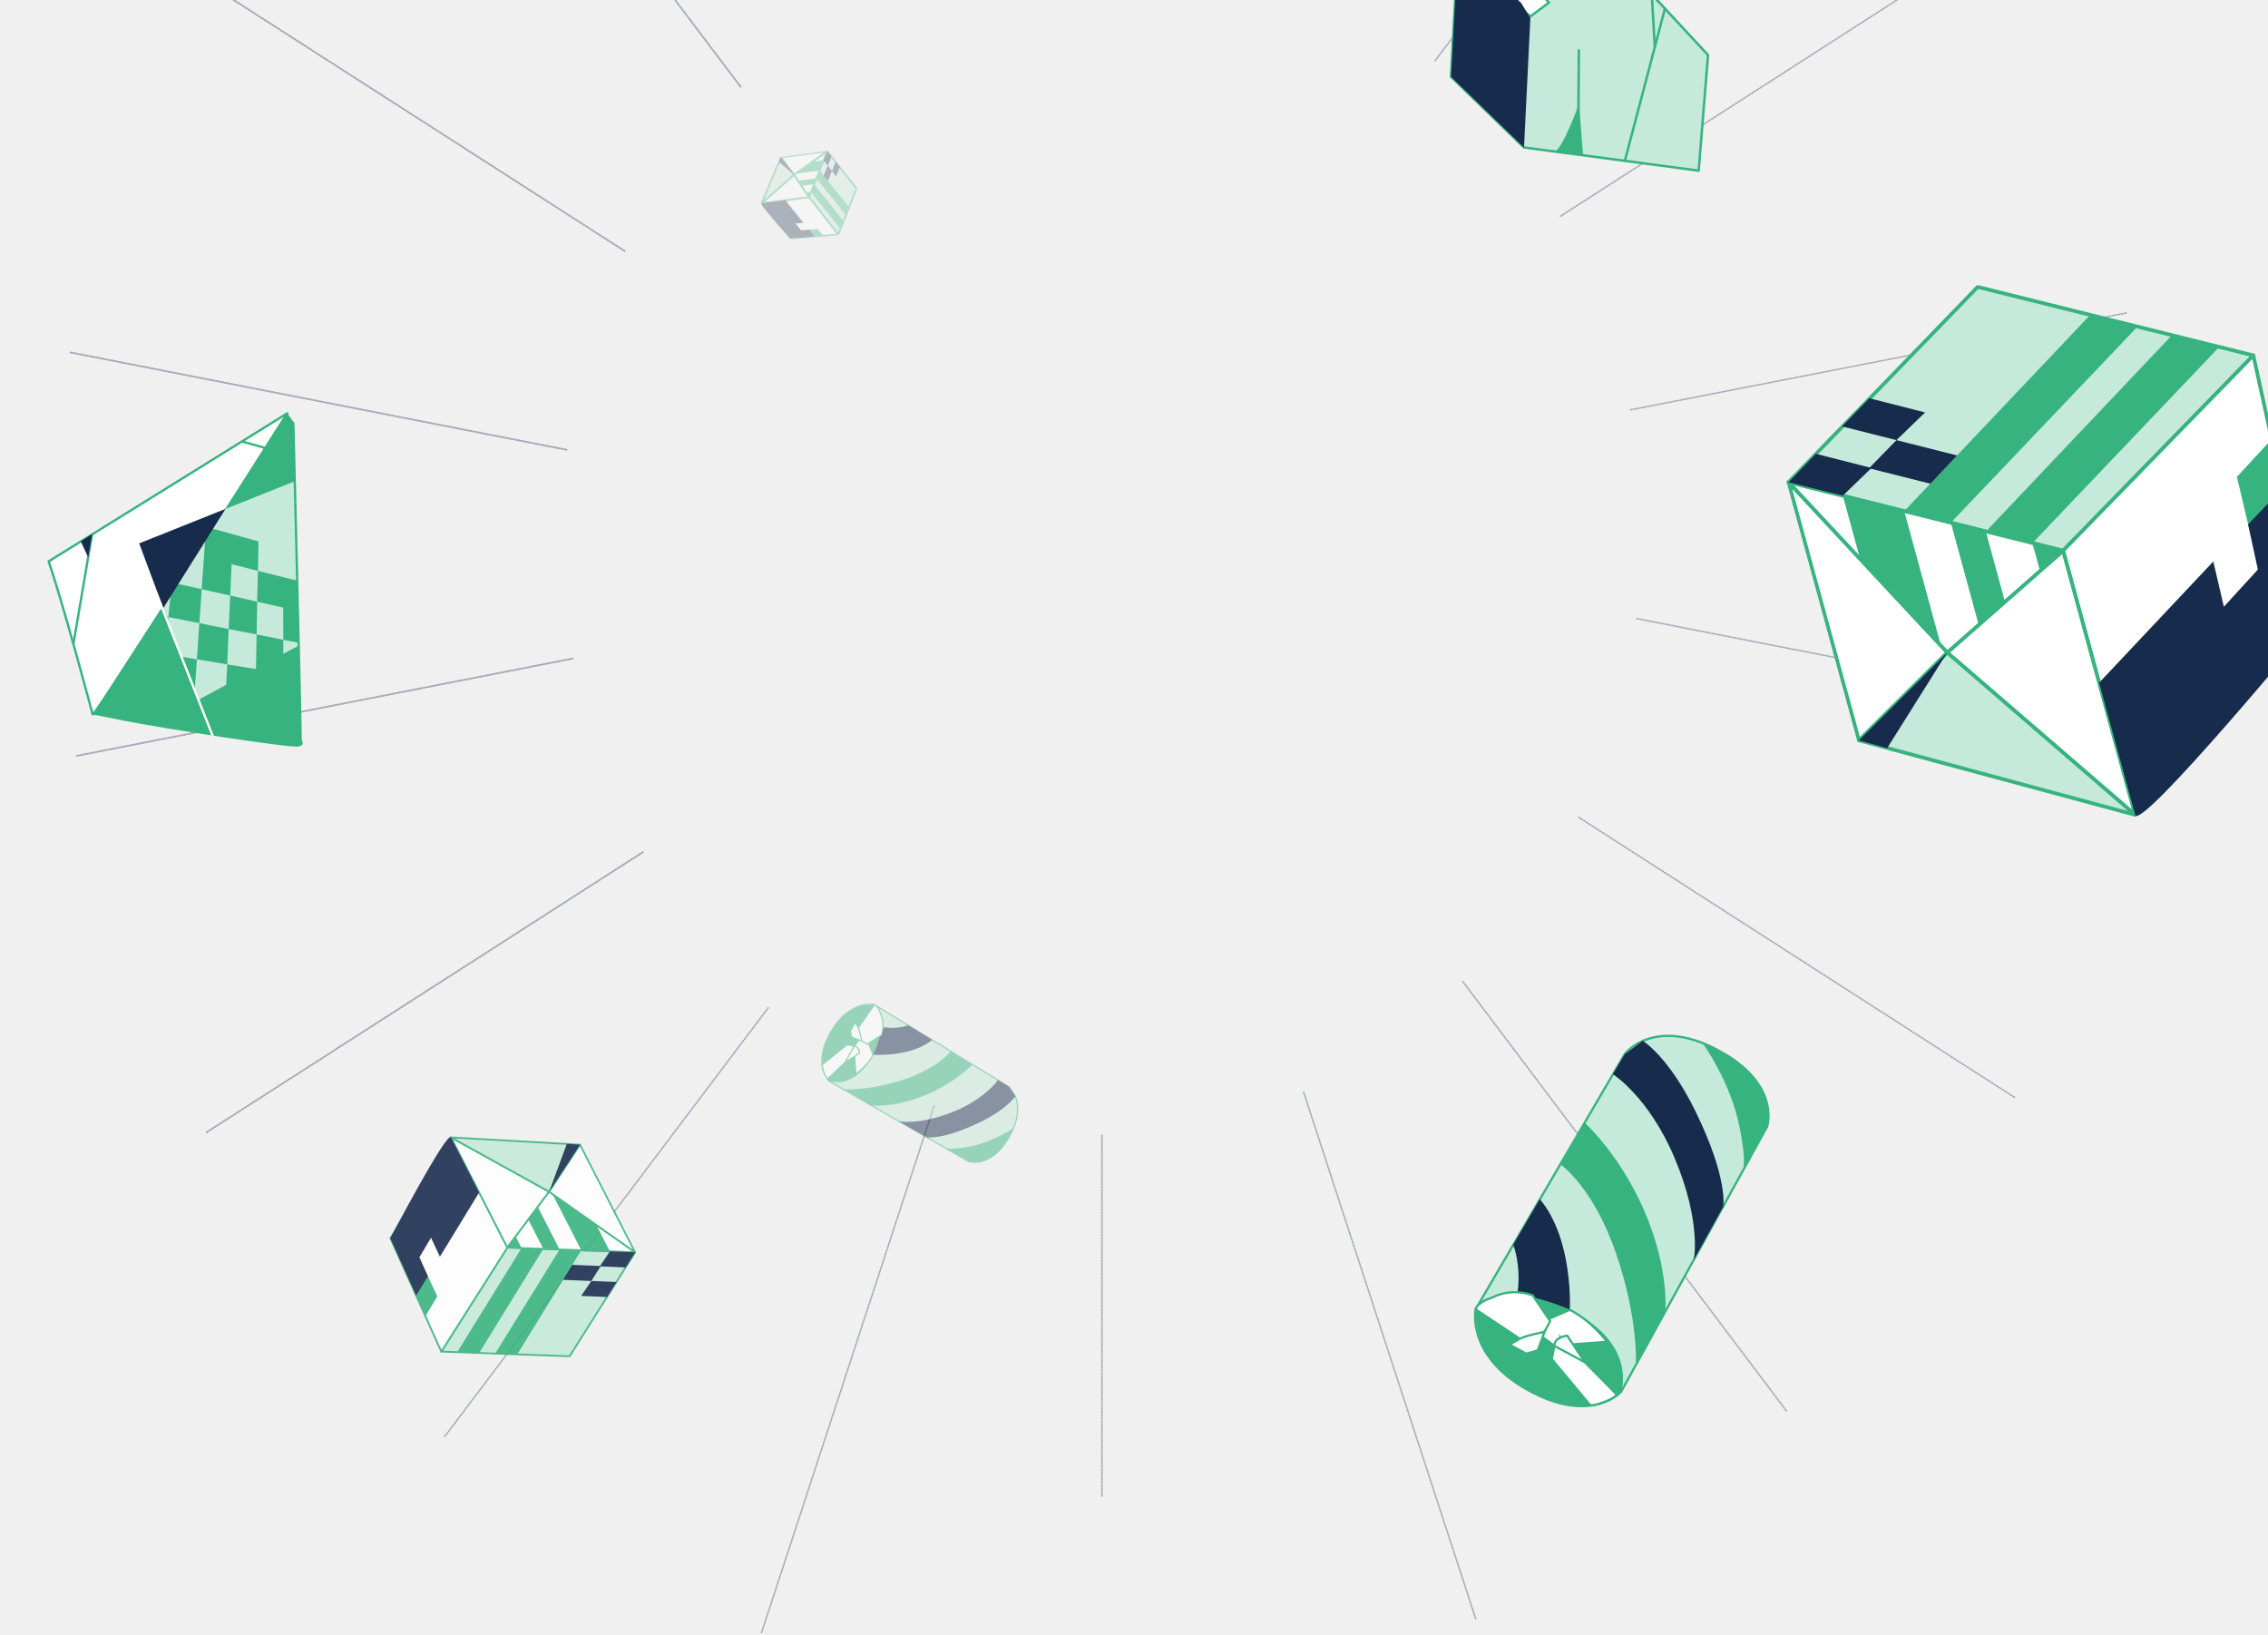
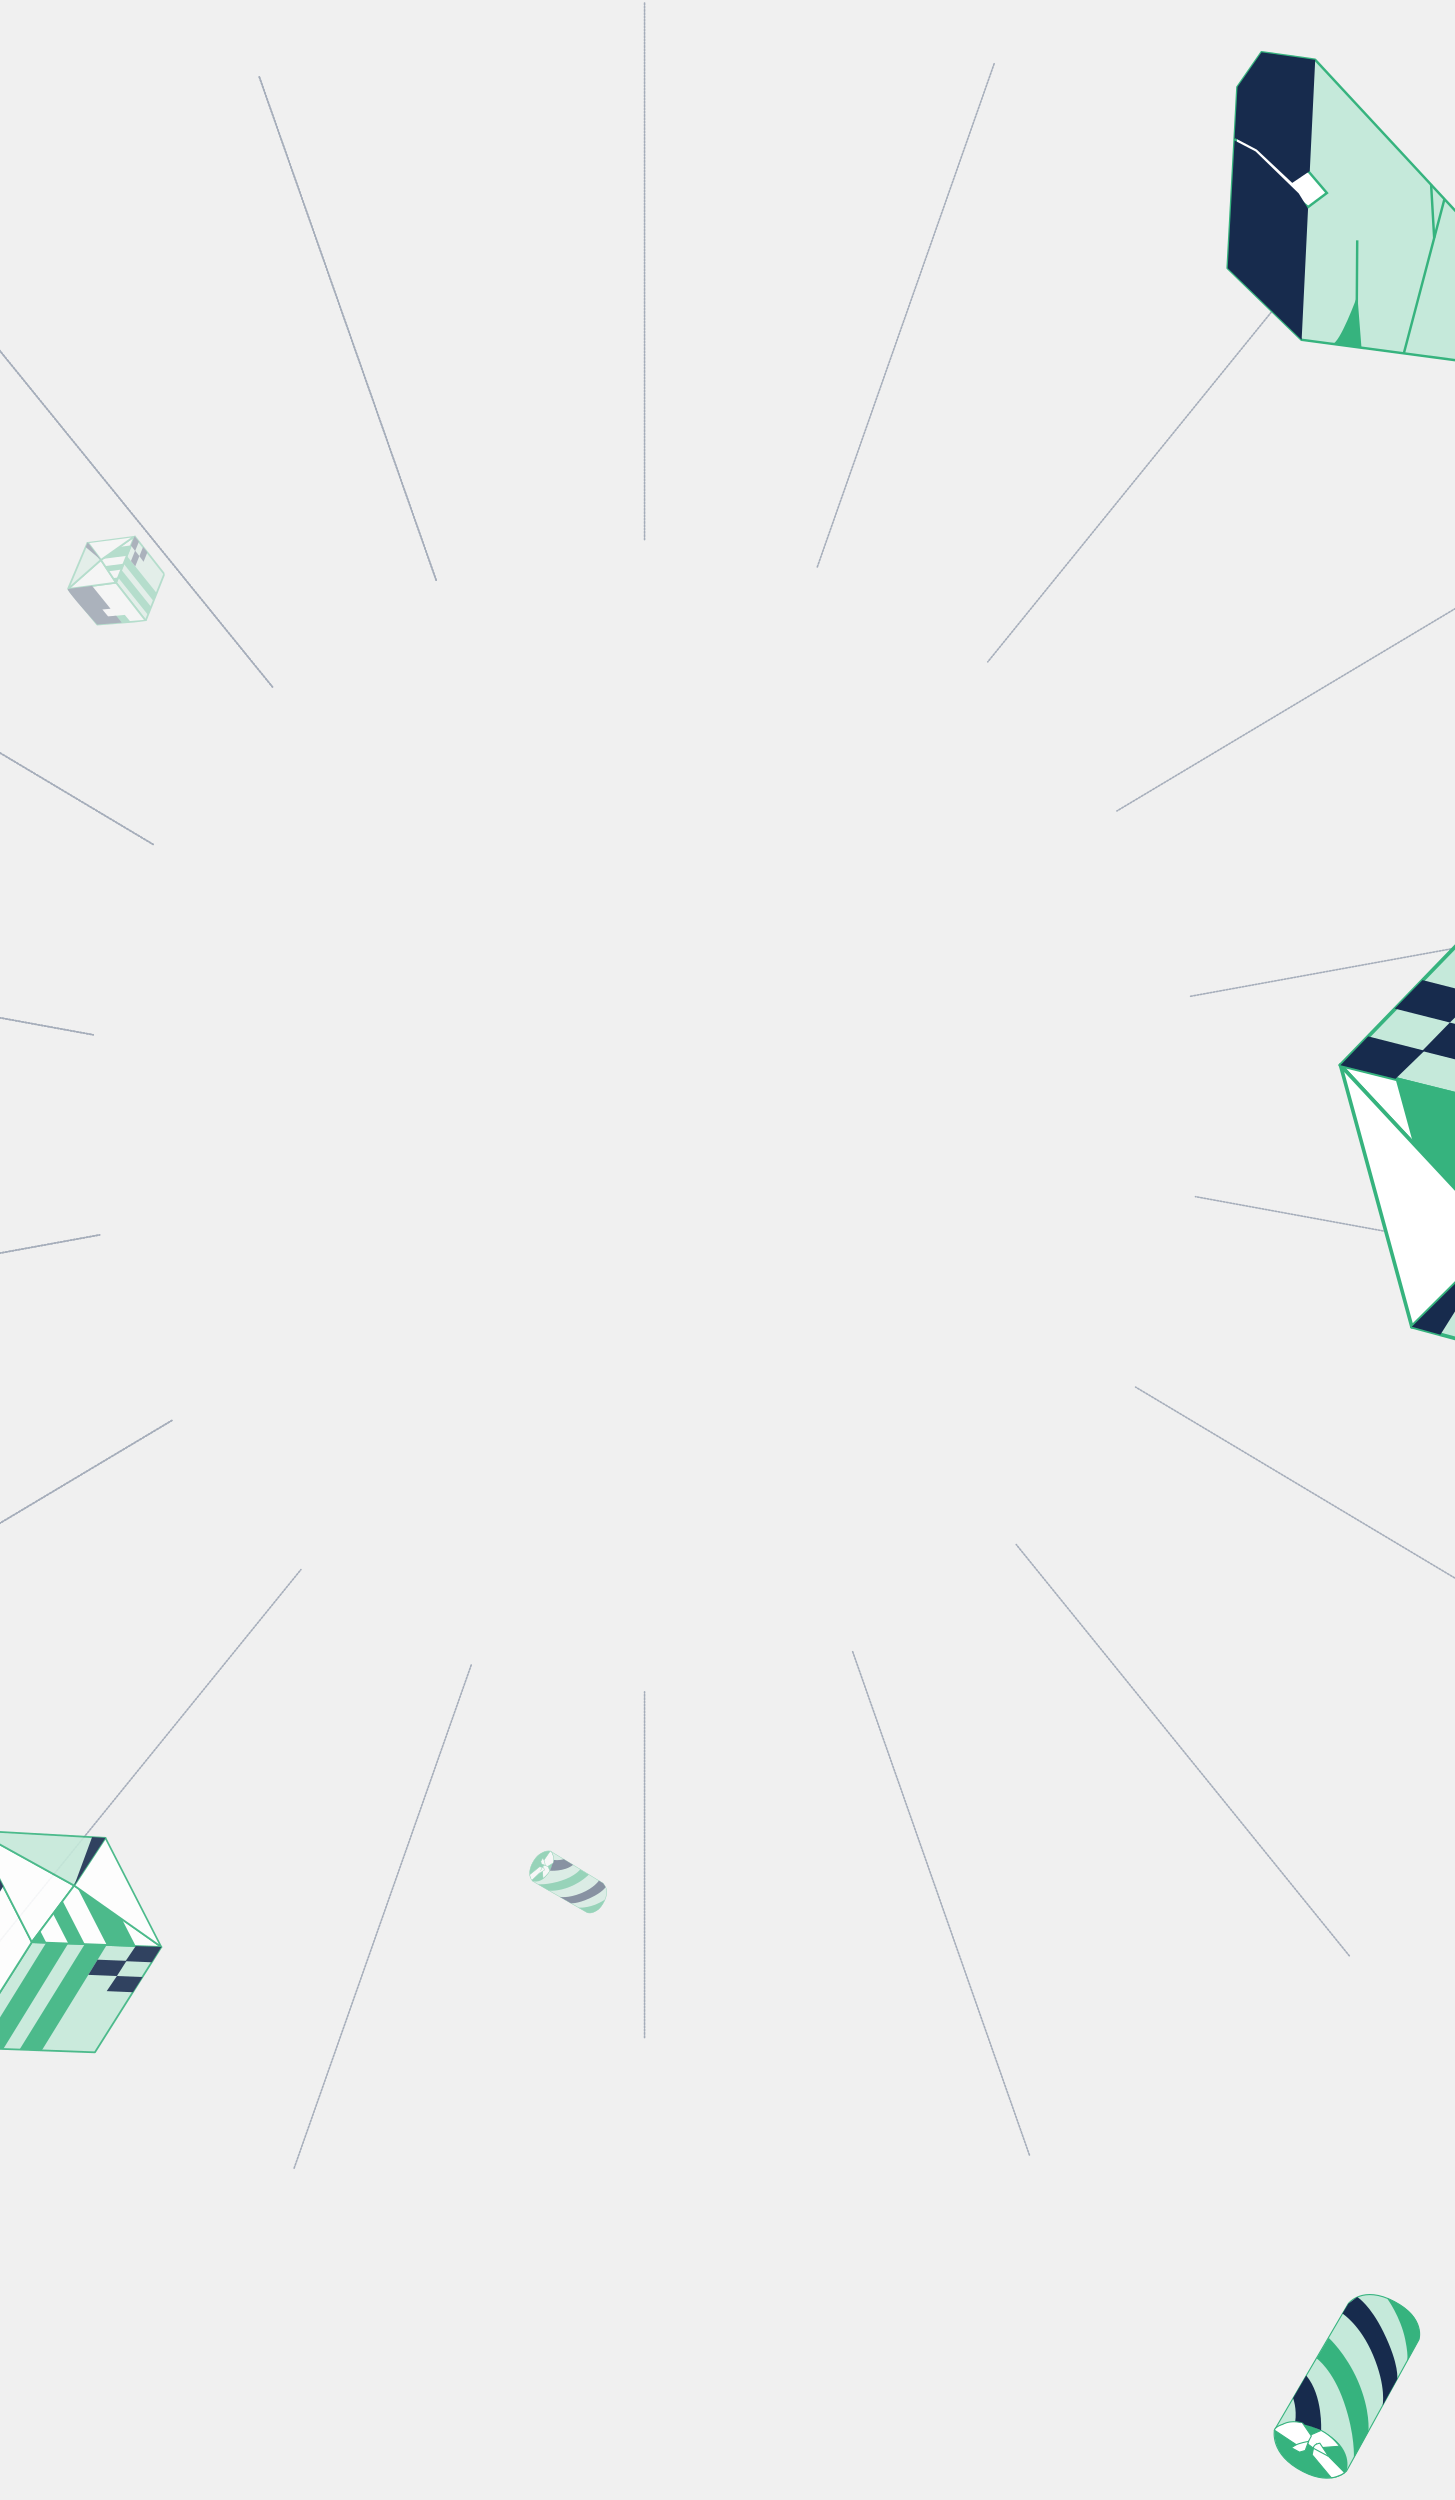
- <svg xmlns="http://www.w3.org/2000/svg" width="1413" height="1018" viewBox="0 0 1413 1018" fill="none">
-   <path d="M128.813 705.277L400.472 530.883" stroke="#A5ADBA" stroke-miterlimit="10" stroke-linecap="round" stroke-dasharray="1 1" />
-   <path d="M47.855 470.846L356.78 410.236" stroke="#A5ADBA" stroke-miterlimit="10" stroke-linecap="round" stroke-dasharray="1 1" />
-   <path d="M44 219.546L352.925 280.155" stroke="#A5ADBA" stroke-miterlimit="10" stroke-linecap="round" stroke-dasharray="1 1" />
-   <path d="M117.503 -18.03L389.163 156.364" stroke="#A5ADBA" stroke-miterlimit="10" stroke-linecap="round" stroke-dasharray="1 1" />
-   <path d="M259.63 -213.296L461.383 54.014" stroke="#A5ADBA" stroke-miterlimit="10" stroke-linecap="round" stroke-dasharray="1 1" />
-   <path d="M1095.68 -229.306L894.188 37.718" stroke="#A5ADBA" stroke-miterlimit="10" stroke-linecap="round" stroke-dasharray="1 1" />
-   <path d="M1243.72 -39.759L972.318 134.636" stroke="#A5ADBA" stroke-miterlimit="10" stroke-linecap="round" stroke-dasharray="1 1" />
-   <path d="M1324.68 194.959L1016.01 255.282" stroke="#A5ADBA" stroke-miterlimit="10" stroke-linecap="round" stroke-dasharray="1 1" />
-   <path d="M1328.79 445.972L1019.87 385.363" stroke="#A5ADBA" stroke-miterlimit="10" stroke-linecap="round" stroke-dasharray="1 1" />
-   <path d="M1255.03 683.55L983.627 509.155" stroke="#A5ADBA" stroke-miterlimit="10" stroke-linecap="round" stroke-dasharray="1 1" />
-   <path d="M1112.9 878.814L911.409 611.505" stroke="#A5ADBA" stroke-miterlimit="10" stroke-linecap="round" stroke-dasharray="1 1" />
-   <path d="M919.374 1008.32L812.201 680.404" stroke="#A5ADBA" stroke-miterlimit="10" stroke-linecap="round" stroke-dasharray="1 1" />
-   <path d="M686.524 931.991L686.524 707.278" stroke="#A5ADBA" stroke-miterlimit="10" stroke-linecap="round" stroke-dasharray="1 1" />
-   <path d="M474.491 1016.9L581.921 688.981" stroke="#A5ADBA" stroke-miterlimit="10" stroke-linecap="round" stroke-dasharray="1 1" />
-   <path d="M277.107 894.825L478.602 627.801" stroke="#A5ADBA" stroke-miterlimit="10" stroke-linecap="round" stroke-dasharray="1 1" />
-   <path d="M128.813 705.277L400.472 530.883" stroke="#A5ADBA" stroke-miterlimit="10" stroke-linecap="round" stroke-dasharray="1 1" />
-   <path d="M47.855 470.846L356.78 410.236" stroke="#A5ADBA" stroke-miterlimit="10" stroke-linecap="round" stroke-dasharray="1 1" />
-   <path d="M44 219.546L352.925 280.155" stroke="#A5ADBA" stroke-miterlimit="10" stroke-linecap="round" stroke-dasharray="1 1" />
-   <path d="M117.503 -18.03L389.163 156.364" stroke="#A5ADBA" stroke-miterlimit="10" stroke-linecap="round" stroke-dasharray="1 1" />
-   <path d="M259.63 -213.296L461.383 54.014" stroke="#A5ADBA" stroke-miterlimit="10" stroke-linecap="round" stroke-dasharray="1 1" />
-   <g clip-path="url(#clip0_34_2069)">
-     <path d="M1114.27 300.424L1232.14 178.735L1403.88 221.388L1285.33 343.039L1114.27 300.424Z" fill="#C5E9DA" stroke="#36B37E" stroke-width="2.291" stroke-miterlimit="10" stroke-linejoin="round" />
-     <path d="M1285.33 343.039L1403.88 221.388L1440.51 388.633L1330.23 507.573L1285.33 343.039Z" fill="white" stroke="#36B37E" stroke-width="2.291" stroke-miterlimit="10" stroke-linejoin="round" />
-     <path d="M1285.33 343.038L1213.12 406.489L1330.23 507.572L1285.33 343.038Z" fill="white" stroke="#36B37E" stroke-width="2.291" stroke-miterlimit="10" stroke-linejoin="round" />
-     <path d="M1213.12 406.49L1114.27 300.424L1285.33 343.039L1213.12 406.49Z" fill="white" stroke="#36B37E" stroke-width="2.291" stroke-miterlimit="10" stroke-linejoin="round" />
-     <path d="M1330.23 507.573L1158.14 461.18L1213.12 406.49L1330.23 507.573Z" fill="#C5E9DA" stroke="#36B37E" stroke-width="2.291" stroke-miterlimit="10" stroke-linejoin="round" />
-     <path d="M1114.27 300.424L1158.14 461.18L1213.12 406.49L1114.27 300.424Z" fill="white" stroke="#36B37E" stroke-width="2.291" stroke-miterlimit="10" stroke-linejoin="round" />
-     <path d="M1249.12 374.792L1270.98 355.747L1249.12 374.792Z" fill="#644DF2" />
-     <path d="M1266.23 338.329L1270.98 355.748L1285.33 343.039L1266.23 338.329Z" fill="#36B37E" />
-     <path d="M1266.23 338.329L1382.61 216.145L1353.11 208.861L1237.21 331.141L1266.23 338.329Z" fill="#36B37E" />
-     <path d="M1215.4 325.592L1331.78 203.408L1302.28 196.124L1186.38 318.404L1215.4 325.592Z" fill="#36B37E" />
-     <path d="M1215.4 325.592L1233.04 390.23L1249.12 374.792L1237.21 331.14L1215.4 325.592Z" fill="#36B37E" />
-     <path d="M1186.38 318.404L1209.28 402.35L1158.89 348.23L1148.12 308.775L1186.38 318.404Z" fill="#36B37E" />
-     <path d="M1148.12 308.775L1165.96 291.506L1131.31 282.697L1114.27 300.424L1148.12 308.775Z" fill="#172B4D" />
-     <path d="M1202.69 301.326L1219.3 283.713L1181.52 274.179L1164.43 291.697L1202.69 301.326Z" fill="#172B4D" />
-     <path d="M1181.52 274.179L1199.36 256.909L1164.71 248.1L1147.62 265.618L1181.52 274.179Z" fill="#172B4D" />
-     <path d="M1208.52 411.127L1213.12 406.49L1175.71 466.081L1158.14 461.18L1208.52 411.127Z" fill="#172B4D" />
-     <path d="M1415.4 273.492L1393.63 297.021L1402.45 334.301L1423.65 311.154L1415.4 273.492Z" fill="#36B37E" />
-     <path d="M1400.6 326.688L1406.69 354.791L1385.5 377.938L1378.93 349.739L1307.78 425.305C1307.78 425.305 1327.25 496.659 1330.23 507.572C1333.2 518.485 1440.56 388.842 1440.56 388.842L1421.97 304.171L1400.6 326.688Z" fill="#172B4D" />
+ <svg xmlns="http://www.w3.org/2000/svg" width="381" height="655" viewBox="0 0 381 655" fill="none">
+   <path d="M-72.624 442.462L45.009 372.174" stroke="#A5ADBA" stroke-width="0.426" stroke-miterlimit="10" stroke-linecap="round" stroke-dasharray="0.43 0.43" />
+   <path d="M-107.68 347.977L26.09 323.549" stroke="#A5ADBA" stroke-width="0.426" stroke-miterlimit="10" stroke-linecap="round" stroke-dasharray="0.43 0.43" />
+   <path d="M-109.35 246.691L24.421 271.12" stroke="#A5ADBA" stroke-width="0.426" stroke-miterlimit="10" stroke-linecap="round" stroke-dasharray="0.43 0.43" />
+   <path d="M-77.522 150.938L40.112 221.227" stroke="#A5ADBA" stroke-width="0.426" stroke-miterlimit="10" stroke-linecap="round" stroke-dasharray="0.43 0.43" />
+   <path d="M-15.978 72.238L71.385 179.976" stroke="#A5ADBA" stroke-width="0.426" stroke-miterlimit="10" stroke-linecap="round" stroke-dasharray="0.43 0.43" />
+   <path d="M67.935 20.155L114.343 152.206" stroke="#A5ADBA" stroke-width="0.426" stroke-miterlimit="10" stroke-linecap="round" stroke-dasharray="0.43 0.43" />
+   <path d="M168.875 0.797V141.374" stroke="#A5ADBA" stroke-width="0.426" stroke-miterlimit="10" stroke-linecap="round" stroke-dasharray="0.43 0.43" />
+   <path d="M260.467 16.698L214.059 148.749" stroke="#A5ADBA" stroke-width="0.426" stroke-miterlimit="10" stroke-linecap="round" stroke-dasharray="0.43 0.43" />
+   <path d="M346.048 65.784L258.797 173.406" stroke="#A5ADBA" stroke-width="0.426" stroke-miterlimit="10" stroke-linecap="round" stroke-dasharray="0.43 0.43" />
+   <path d="M410.151 142.181L292.629 212.469" stroke="#A5ADBA" stroke-width="0.426" stroke-miterlimit="10" stroke-linecap="round" stroke-dasharray="0.43 0.43" />
+   <path d="M445.208 236.782L311.549 261.095" stroke="#A5ADBA" stroke-width="0.426" stroke-miterlimit="10" stroke-linecap="round" stroke-dasharray="0.43 0.43" />
+   <path d="M446.989 337.952L313.218 313.523" stroke="#A5ADBA" stroke-width="0.426" stroke-miterlimit="10" stroke-linecap="round" stroke-dasharray="0.43 0.43" />
+   <path d="M415.049 433.706L297.527 363.417" stroke="#A5ADBA" stroke-width="0.426" stroke-miterlimit="10" stroke-linecap="round" stroke-dasharray="0.43 0.43" />
+   <path d="M353.506 512.406L266.254 404.669" stroke="#A5ADBA" stroke-width="0.426" stroke-miterlimit="10" stroke-linecap="round" stroke-dasharray="0.43 0.43" />
+   <path d="M269.703 564.604L223.296 432.438" stroke="#A5ADBA" stroke-width="0.426" stroke-miterlimit="10" stroke-linecap="round" stroke-dasharray="0.43 0.43" />
+   <path d="M168.875 533.839L168.875 443.27" stroke="#A5ADBA" stroke-width="0.426" stroke-miterlimit="10" stroke-linecap="round" stroke-dasharray="0.43 0.43" />
+   <path d="M77.061 568.059L123.58 435.894" stroke="#A5ADBA" stroke-width="0.426" stroke-miterlimit="10" stroke-linecap="round" stroke-dasharray="0.43 0.43" />
+   <path d="M-8.41 518.859L78.841 411.236" stroke="#A5ADBA" stroke-width="0.426" stroke-miterlimit="10" stroke-linecap="round" stroke-dasharray="0.43 0.43" />
+   <path d="M-72.624 442.462L45.009 372.174" stroke="#A5ADBA" stroke-width="0.426" stroke-miterlimit="10" stroke-linecap="round" stroke-dasharray="0.43 0.43" />
+   <path d="M-107.68 347.977L26.09 323.549" stroke="#A5ADBA" stroke-width="0.426" stroke-miterlimit="10" stroke-linecap="round" stroke-dasharray="0.43 0.43" />
+   <path d="M-109.35 246.691L24.421 271.12" stroke="#A5ADBA" stroke-width="0.426" stroke-miterlimit="10" stroke-linecap="round" stroke-dasharray="0.43 0.43" />
+   <path d="M-77.522 150.938L40.112 221.227" stroke="#A5ADBA" stroke-width="0.426" stroke-miterlimit="10" stroke-linecap="round" stroke-dasharray="0.43 0.43" />
+   <path d="M-15.978 72.238L71.385 179.976" stroke="#A5ADBA" stroke-width="0.426" stroke-miterlimit="10" stroke-linecap="round" stroke-dasharray="0.43 0.43" />
+   <path d="M67.935 20.155L114.343 152.206" stroke="#A5ADBA" stroke-width="0.426" stroke-miterlimit="10" stroke-linecap="round" stroke-dasharray="0.43 0.43" />
+   <g clip-path="url(#clip0_48_1090)">
+     <path d="M351.195 279.087L401.432 227.224L474.628 245.403L424.098 297.25L351.195 279.087Z" fill="#C5E9DA" stroke="#36B37E" stroke-width="0.977" stroke-miterlimit="10" stroke-linejoin="round" />
+     <path d="M393.325 324.294L351.196 279.089L424.099 297.251L393.325 324.294Z" fill="white" stroke="#36B37E" stroke-width="0.977" stroke-miterlimit="10" stroke-linejoin="round" />
+     <path d="M443.236 367.376L369.894 347.604L393.325 324.294L443.236 367.376Z" fill="#C5E9DA" stroke="#36B37E" stroke-width="0.977" stroke-miterlimit="10" stroke-linejoin="round" />
+     <path d="M351.196 279.089L369.893 347.603L393.325 324.294L351.196 279.089Z" fill="white" stroke="#36B37E" stroke-width="0.977" stroke-miterlimit="10" stroke-linejoin="round" />
+     <path d="M394.296 289.816L443.899 237.741L431.327 234.637L381.927 286.752L394.296 289.816Z" fill="#36B37E" />
+     <path d="M381.926 286.752L391.69 322.53L370.211 299.464L365.622 282.648L381.926 286.752Z" fill="#36B37E" />
+     <path d="M365.622 282.648L373.224 275.288L358.456 271.534L351.196 279.089L365.622 282.648Z" fill="#172B4D" />
+     <path d="M388.878 279.473L395.959 271.966L379.858 267.903L372.573 275.369L388.878 279.473Z" fill="#172B4D" />
+     <path d="M379.858 267.903L387.46 260.543L372.693 256.789L365.408 264.255L379.858 267.903Z" fill="#172B4D" />
+     <path d="M391.366 326.271L393.325 324.294L377.383 349.692L369.894 347.603L391.366 326.271Z" fill="#172B4D" />
  </g>
  <g opacity="0.88">
-     <g clip-path="url(#clip1_34_2069)">
-       <path d="M395.707 780.102L354.867 844.873L274.941 841.953L316.087 777.135L395.707 780.102Z" fill="#C5E9DA" stroke="#36B37E" stroke-width="1.113" stroke-miterlimit="10" stroke-linejoin="round" />
-       <path d="M316.088 777.134L274.941 841.953L243.213 771.376L280.949 708.525L316.088 777.134Z" fill="white" stroke="#36B37E" stroke-width="1.113" stroke-miterlimit="10" stroke-linejoin="round" />
-       <path d="M316.088 777.134L342.135 742.364L280.949 708.525L316.088 777.134Z" fill="white" stroke="#36B37E" stroke-width="1.113" stroke-miterlimit="10" stroke-linejoin="round" />
-       <path d="M342.135 742.364L395.707 780.102L316.088 777.134L342.135 742.364Z" fill="white" stroke="#36B37E" stroke-width="1.113" stroke-miterlimit="10" stroke-linejoin="round" />
-       <path d="M280.949 708.525L361.375 713.068L342.135 742.364L280.949 708.525Z" fill="#C5E9DA" stroke="#36B37E" stroke-width="1.113" stroke-miterlimit="10" stroke-linejoin="round" />
-       <path d="M395.707 780.102L361.375 713.068L342.135 742.364L395.707 780.102Z" fill="white" stroke="#36B37E" stroke-width="1.113" stroke-miterlimit="10" stroke-linejoin="round" />
-       <path d="M329.155 759.727L321.253 770.181L329.155 759.727Z" fill="#644DF2" />
-       <path d="M324.973 777.444L321.253 770.181L316.088 777.135L324.973 777.444Z" fill="#36B37E" />
-       <path d="M324.973 777.444L284.838 842.296L298.562 842.779L338.478 777.929L324.973 777.444Z" fill="#36B37E" />
-       <path d="M348.639 778.359L308.504 843.211L322.228 843.694L362.144 778.844L348.639 778.359Z" fill="#36B37E" />
-       <path d="M348.64 778.358L334.835 751.405L329.155 759.727L338.478 777.929L348.64 778.358Z" fill="#36B37E" />
-       <path d="M362.144 778.844L344.216 743.839L371.533 763.099L379.959 779.551L362.144 778.844Z" fill="#36B37E" />
-       <path d="M379.96 779.551L373.673 788.846L389.818 789.525L395.707 780.102L379.96 779.551Z" fill="#172B4D" />
-       <path d="M356.515 787.912L350.801 797.246L368.397 797.955L374.331 788.619L356.515 787.912Z" fill="#172B4D" />
-       <path d="M368.397 797.955L362.111 807.25L378.256 807.93L384.189 798.594L368.397 797.955Z" fill="#172B4D" />
-       <path d="M343.738 739.886L342.135 742.364L353.147 712.532L361.375 713.068L343.738 739.886Z" fill="#172B4D" />
-       <path d="M265.011 819.975L272.454 807.547L265.09 791.876L257.865 804.082L265.011 819.975Z" fill="#36B37E" />
-       <path d="M266.616 795.07L261.312 783.205L268.538 770.999L274.061 782.862L298.518 742.83C298.518 742.83 283.28 713.076 280.949 708.525C278.618 703.975 243.168 771.288 243.168 771.288L259.256 807.014L266.616 795.07Z" fill="#172B4D" />
+     <g clip-path="url(#clip1_48_1090)">
+       <path d="M42.27 510.107L24.865 537.712L-9.2 536.468L8.337 508.842L42.27 510.107Z" fill="#C5E9DA" stroke="#36B37E" stroke-width="0.474" stroke-miterlimit="10" stroke-linejoin="round" />
+       <path d="M8.336 508.842L-9.201 536.467L-22.723 506.387L-6.64 479.6L8.336 508.842Z" fill="white" stroke="#36B37E" stroke-width="0.474" stroke-miterlimit="10" stroke-linejoin="round" />
+       <path d="M8.336 508.842L19.437 494.023L-6.64 479.601L8.336 508.842Z" fill="white" stroke="#36B37E" stroke-width="0.474" stroke-miterlimit="10" stroke-linejoin="round" />
+       <path d="M19.438 494.023L42.27 510.106L8.336 508.842L19.438 494.023Z" fill="white" stroke="#36B37E" stroke-width="0.474" stroke-miterlimit="10" stroke-linejoin="round" />
+       <path d="M-6.64 479.6L27.637 481.536L19.437 494.022L-6.64 479.6Z" fill="#C5E9DA" stroke="#36B37E" stroke-width="0.474" stroke-miterlimit="10" stroke-linejoin="round" />
+       <path d="M42.27 510.106L27.638 481.537L19.438 494.023L42.27 510.106Z" fill="white" stroke="#36B37E" stroke-width="0.474" stroke-miterlimit="10" stroke-linejoin="round" />
+       <path d="M13.905 501.422L10.537 505.877L13.905 501.422Z" fill="#644DF2" />
+       <path d="M12.123 508.974L10.538 505.878L8.336 508.842L12.123 508.974Z" fill="#36B37E" />
+       <path d="M12.123 508.974L-4.983 536.614L0.866 536.819L17.878 509.18L12.123 508.974Z" fill="#36B37E" />
+       <path d="M22.21 509.364L5.104 537.004L10.953 537.21L27.965 509.571L22.21 509.364Z" fill="#36B37E" />
+       <path d="M22.209 509.364L16.326 497.877L13.905 501.423L17.878 509.181L22.209 509.364Z" fill="#36B37E" />
+       <path d="M27.965 509.57L20.324 494.651L31.967 502.859L35.558 509.871L27.965 509.57Z" fill="#36B37E" />
+       <path d="M35.558 509.871L32.879 513.833L39.76 514.122L42.27 510.106L35.558 509.871Z" fill="#172B4D" />
+       <path d="M25.566 513.436L23.131 517.414L30.63 517.716L33.159 513.737L25.566 513.436Z" fill="#172B4D" />
+       <path d="M30.631 517.715L27.951 521.677L34.832 521.966L37.361 517.987L30.631 517.715Z" fill="#172B4D" />
+       <path d="M20.12 492.966L19.437 494.022L24.131 481.308L27.637 481.536L20.12 492.966Z" fill="#172B4D" />
+       <path d="M-12.748 516.486L-15.009 511.429L-11.929 506.226L-9.575 511.282L0.848 494.221C0.848 494.221 -5.646 481.54 -6.64 479.6C-7.633 477.661 -22.742 506.35 -22.742 506.35L-15.885 521.576L-12.748 516.486Z" fill="#172B4D" />
    </g>
  </g>
  <g opacity="0.32">
-     <g clip-path="url(#clip2_34_2069)">
-       <path d="M515.39 94.19L533.644 117.444L522.213 146.129L503.981 122.757L515.39 94.19Z" fill="#C5E9DA" stroke="#36B37E" stroke-width="1.113" stroke-miterlimit="10" stroke-linejoin="round" />
-       <path d="M503.981 122.757L522.213 146.128L492.432 148.509L474.474 126.633L503.981 122.757Z" fill="white" stroke="#36B37E" stroke-width="1.113" stroke-miterlimit="10" stroke-linejoin="round" />
-       <path d="M503.981 122.756L494.717 108.774L474.474 126.632L503.981 122.756Z" fill="white" stroke="#36B37E" stroke-width="1.113" stroke-miterlimit="10" stroke-linejoin="round" />
-       <path d="M494.717 108.774L515.39 94.189L503.981 122.757L494.717 108.774Z" fill="white" stroke="#36B37E" stroke-width="1.113" stroke-miterlimit="10" stroke-linejoin="round" />
-       <path d="M474.474 126.633L486.56 97.977L494.717 108.774L474.474 126.633Z" fill="#C5E9DA" stroke="#36B37E" stroke-width="1.113" stroke-miterlimit="10" stroke-linejoin="round" />
-       <path d="M515.39 94.189L486.56 97.977L494.717 108.774L515.39 94.189Z" fill="white" stroke="#36B37E" stroke-width="1.113" stroke-miterlimit="10" stroke-linejoin="round" />
-       <path d="M499.346 115.747L502.123 119.976L499.346 115.747Z" fill="#644DF2" />
-       <path d="M505.247 119.565L502.123 119.976L503.981 122.756L505.247 119.565Z" fill="#36B37E" />
-       <path d="M505.246 119.566L523.622 142.574L525.578 137.646L507.175 114.718L505.246 119.566Z" fill="#36B37E" />
-       <path d="M508.649 111.078L527.024 134.087L528.98 129.159L510.578 106.231L508.649 111.078Z" fill="#36B37E" />
-       <path d="M508.649 111.078L497.057 112.601L499.346 115.746L507.175 114.718L508.649 111.078Z" fill="#36B37E" />
-       <path d="M510.577 106.23L495.523 108.208L506.07 100.773L513.146 99.844L510.577 106.23Z" fill="#36B37E" />
-       <path d="M513.146 99.844L515.711 103.336L518.052 97.553L515.39 94.189L513.146 99.844Z" fill="#172B4D" />
-       <path d="M513.145 109.455L515.798 112.743L518.338 106.437L515.714 103.068L513.145 109.455Z" fill="#172B4D" />
-       <path d="M518.339 106.437L520.903 109.928L523.245 104.146L520.62 100.777L518.339 106.437Z" fill="#172B4D" />
-       <path d="M494.024 107.869L494.717 108.774L485.298 100.899L486.56 97.977L494.024 107.869Z" fill="#172B4D" />
-       <path d="M512.932 146.887L509.379 142.568L502.725 143.213L506.226 147.424L512.932 146.887Z" fill="#36B37E" />
-       <path d="M504.085 143.073L499.082 143.462L495.581 139.251L500.611 138.781L489.228 124.694C489.228 124.694 476.431 126.375 474.474 126.632C472.517 126.89 492.395 148.514 492.395 148.514L507.473 147.299L504.085 143.073Z" fill="#172B4D" />
+     <g clip-path="url(#clip2_48_1090)">
+       <path d="M35.261 140.484L43.041 150.395L38.169 162.62L30.399 152.659L35.261 140.484Z" fill="#C5E9DA" stroke="#36B37E" stroke-width="0.474" stroke-miterlimit="10" stroke-linejoin="round" />
+       <path d="M30.399 152.658L38.169 162.619L25.477 163.633L17.823 154.31L30.399 152.658Z" fill="white" stroke="#36B37E" stroke-width="0.474" stroke-miterlimit="10" stroke-linejoin="round" />
+       <path d="M30.399 152.658L26.45 146.699L17.823 154.31L30.399 152.658Z" fill="white" stroke="#36B37E" stroke-width="0.474" stroke-miterlimit="10" stroke-linejoin="round" />
+       <path d="M26.45 146.699L35.261 140.483L30.398 152.659L26.45 146.699Z" fill="white" stroke="#36B37E" stroke-width="0.474" stroke-miterlimit="10" stroke-linejoin="round" />
+       <path d="M17.822 154.311L22.973 142.097L26.45 146.699L17.822 154.311Z" fill="#C5E9DA" stroke="#36B37E" stroke-width="0.474" stroke-miterlimit="10" stroke-linejoin="round" />
+       <path d="M35.261 140.483L22.973 142.097L26.45 146.699L35.261 140.483Z" fill="white" stroke="#36B37E" stroke-width="0.474" stroke-miterlimit="10" stroke-linejoin="round" />
+       <path d="M28.423 149.671L29.606 151.474L28.423 149.671Z" fill="#644DF2" />
+       <path d="M30.938 151.299L29.606 151.474L30.398 152.659L30.938 151.299Z" fill="#36B37E" />
+       <path d="M30.938 151.3L38.769 161.106L39.603 159.006L31.759 149.234L30.938 151.3Z" fill="#36B37E" />
+       <path d="M32.388 147.682L40.219 157.488L41.053 155.388L33.21 145.616L32.388 147.682Z" fill="#36B37E" />
+       <path d="M32.388 147.682L27.448 148.331L28.424 149.671L31.76 149.233L32.388 147.682Z" fill="#36B37E" />
+       <path d="M33.21 145.616L26.793 146.458L31.289 143.29L34.304 142.894L33.21 145.616Z" fill="#36B37E" />
+       <path d="M34.305 142.894L35.398 144.382L36.396 141.917L35.261 140.484L34.305 142.894Z" fill="#172B4D" />
+       <path d="M34.304 146.99L35.435 148.391L36.517 145.703L35.399 144.268L34.304 146.99Z" fill="#172B4D" />
+       <path d="M36.517 145.703L37.61 147.191L38.608 144.727L37.49 143.291L36.517 145.703Z" fill="#172B4D" />
+       <path d="M26.154 146.314L26.45 146.699L22.435 143.343L22.973 142.097L26.154 146.314Z" fill="#172B4D" />
+       <path d="M34.213 162.943L32.699 161.102L29.863 161.377L31.355 163.172L34.213 162.943Z" fill="#36B37E" />
+       <path d="M30.443 161.317L28.311 161.483L26.818 159.688L28.962 159.488L24.111 153.484C24.111 153.484 18.657 154.201 17.823 154.31C16.988 154.42 25.46 163.636 25.46 163.636L31.887 163.118L30.443 161.317Z" fill="#172B4D" />
    </g>
  </g>
-   <g clip-path="url(#clip3_34_2069)">
-     <path d="M30.292 349.725L178.988 257.453C178.988 257.453 59.73 445.868 57.731 445.056C57.731 445.056 39.187 375.239 30.292 349.725Z" fill="white" stroke="#36B37E" stroke-width="1.439" stroke-miterlimit="10" stroke-linejoin="round" />
-     <path d="M178.988 257.453L183.471 263.623C183.471 263.623 188.303 458.183 187.999 460.079C187.695 461.975 190.678 463.808 185.995 465.012C181.312 466.216 98.385 453.184 77.991 449.093C57.731 445.056 57.731 445.056 57.731 445.056L178.988 257.453Z" fill="#36B37E" />
-     <path d="M86.736 338.485L123.14 436.215L185.45 402.506L182.954 300.068L86.736 338.485Z" fill="#C5E9DA" />
-     <mask id="mask0_34_2069" style="mask-type:alpha" maskUnits="userSpaceOnUse" x="87" y="300" width="99" height="137">
-       <path d="M87.216 339.19L123.62 436.92L185.93 403.211L183.434 300.773L87.216 339.19Z" fill="#C5E9DA" />
-     </mask>
-     <g mask="url(#mask0_34_2069)">
-       <path d="M176.527 398.561L159.871 395.211L159.487 416.8L141.573 413.871L140.431 437.327L159.017 439.752L176.694 442.118L193.463 444.426L192.779 422.404L176.494 419.671L176.527 398.561Z" fill="#36B37E" />
-       <path d="M142.439 391.858L159.871 395.212L160.221 374.852L143.46 370.994L142.439 391.858Z" fill="#36B37E" />
-       <path d="M124.208 388.179L122.671 410.697L141.573 413.872L142.44 391.858L124.208 388.179Z" fill="#36B37E" />
-       <path d="M124.208 388.179L125.658 367.023L107.002 362.861L104.935 384.387L124.208 388.179Z" fill="#36B37E" />
-       <path d="M104.935 384.388L84.809 380.405L81.796 403.878L78.588 428.979L100.378 431.928L120.992 434.711L122.671 410.698L102.727 407.41L104.935 384.388Z" fill="#36B37E" />
-       <path d="M222.013 407.411L220.672 388.538L206.607 385.309L191.821 381.943L191.334 363.262L176.39 359.52L160.725 355.642L160.221 374.852L176.448 378.493L176.527 398.562L192.384 401.586L192.779 422.405L208.344 425L207.465 404.607L222.013 407.411Z" fill="#36B37E" />
-       <path d="M204.982 349.546L190.867 345.676L191.334 363.261L205.824 366.974L204.982 349.546Z" fill="#36B37E" />
-       <path d="M144.26 351.437L160.725 355.641L161.037 337.285L145.135 332.844L128.378 328.211L127.074 347.096L125.658 367.023L143.46 370.993L144.26 351.437Z" fill="#36B37E" />
-       <path d="M109.035 342.563L90.195 337.705L87.546 358.374L107.002 362.861L109.035 342.563Z" fill="#36B37E" />
-       <path d="M66.915 353.72L63.374 376.201L84.809 380.405L87.546 358.374L66.915 353.72Z" fill="#36B37E" />
-     </g>
-     <path d="M86.736 338.485L140.509 316.996L101.751 378.755L86.736 338.485Z" fill="#172B4D" />
-     <path d="M57.373 332.769L45.728 401.194" stroke="#36B37E" stroke-width="1.439" stroke-miterlimit="10" stroke-linejoin="round" />
-     <path d="M54.944 347.159L50.294 337.194L57.373 332.769L54.944 347.159Z" fill="#172B4D" />
-     <path d="M150.728 275.018L165.11 278.997" stroke="#36B37E" stroke-width="1.439" stroke-miterlimit="10" stroke-linejoin="round" />
-     <path d="M97.022 368.603L132.48 458.338" stroke="white" stroke-width="1.439" stroke-miterlimit="10" stroke-linejoin="round" />
+   <g clip-path="url(#clip3_48_1090)">
+     <path d="M387.404 95.184L341.006 89.029L321.633 70.234L324.204 22.765L330.506 13.684L344.563 15.65L389.895 64.497L387.404 95.184Z" fill="#C5E9DA" stroke="#36B37E" stroke-width="0.646" stroke-miterlimit="10" stroke-linejoin="round" />
+     <path d="M356.709 91.113L355.637 77.466C355.637 77.466 350.95 90.343 349 90.091C346.997 89.803 356.709 91.113 356.709 91.113Z" fill="#36B37E" />
+     <path d="M367.799 92.593L378.432 52.214" stroke="#36B37E" stroke-width="0.646" stroke-miterlimit="10" />
+     <path d="M375.752 62.313L374.954 48.384" stroke="#36B37E" stroke-width="0.646" stroke-miterlimit="10" />
+     <path d="M323.984 32.748L342.948 45.065L347.642 50.561L342.719 54.245L323.649 38.69L323.984 32.748Z" fill="white" stroke="#36B37E" stroke-width="0.646" />
+     <path d="M355.449 84.031L355.591 62.965" stroke="#36B37E" stroke-width="0.646" stroke-miterlimit="10" />
+     <path d="M323.451 36.49L323.635 36.224L329.282 39.199L338.568 47.925L343.163 44.819L344.585 15.672L330.528 13.706L324.226 22.787L323.451 36.49Z" fill="#172B4D" />
+     <path d="M328.95 39.676L323.463 36.812L321.655 70.255L341.029 89.05L342.711 54.654L340.274 50.681L328.95 39.676Z" fill="#172B4D" />
  </g>
-   <g clip-path="url(#clip4_34_2069)">
-     <path d="M1058.3 106.297L949.432 91.855L903.976 47.757L910.009 -63.62L924.795 -84.927L957.777 -80.315L1064.14 34.295L1058.3 106.297Z" fill="#C5E9DA" stroke="#36B37E" stroke-width="1.517" stroke-miterlimit="10" stroke-linejoin="round" />
-     <path d="M986.28 96.749L983.764 64.728C983.764 64.728 972.766 94.941 968.192 94.35C963.492 93.674 986.28 96.749 986.28 96.749Z" fill="#36B37E" />
-     <path d="M1012.3 100.222L1037.25 5.479" stroke="#36B37E" stroke-width="1.517" stroke-miterlimit="10" />
-     <path d="M1030.96 29.174L1029.09 -3.509" stroke="#36B37E" stroke-width="1.517" stroke-miterlimit="10" />
-     <path d="M909.495 -40.195L953.99 -11.295L965.004 1.601L953.453 10.244L908.71 -26.252L909.495 -40.195Z" fill="white" stroke="#36B37E" stroke-width="1.517" />
-     <path d="M983.322 80.13L983.655 30.702" stroke="#36B37E" stroke-width="1.517" stroke-miterlimit="10" />
-     <path d="M921.147 -23.938L908.272 -30.657L904.031 47.811L949.487 91.909L953.433 11.205L947.717 1.885L921.147 -23.938Z" fill="#172B4D" />
+   <g opacity="0.48" clip-path="url(#clip4_48_1090)">
+     <path d="M144.187 484.974L158.006 493.403C158.006 493.403 160.052 495.015 158.128 498.487C156.204 501.959 153.873 501.117 153.873 501.117L139.521 492.857C139.521 492.857 137.821 491.29 139.526 488.079C141.499 484.343 144.187 484.974 144.187 484.974Z" fill="#C5E9DA" stroke="#36B37E" stroke-width="0.122" stroke-miterlimit="10" />
+     <path d="M144.187 484.975C144.187 484.975 146.145 486.176 144.056 490.129C142.092 493.831 139.521 492.857 139.521 492.857C139.521 492.857 137.869 491.153 139.526 488.079C141.183 485.006 143.171 484.951 144.187 484.975Z" fill="#36B37E" />
+     <path d="M156.909 492.73C156.909 492.73 155.631 494.675 152.267 496.019C148.699 497.448 146.667 496.97 146.667 496.97L149.549 498.634C149.549 498.634 151.062 498.954 154.792 497.213C157.837 495.795 158.706 494.395 158.706 494.395L157.989 493.4L156.909 492.73Z" fill="#172B4D" />
+     <path d="M152.01 489.785C152.01 489.785 150.773 491.527 147.113 492.714C143.453 493.901 140.941 493.689 140.941 493.689L143.824 495.353C143.824 495.353 146.159 495.65 149.457 494.287C152.514 493.015 154.259 491.16 154.259 491.16L152.491 490.076L152.01 489.785Z" fill="#36B37E" />
+     <path d="M144.056 490.129C144.056 490.129 147.891 490.418 150.145 488.602L147.672 487.1C147.672 487.1 146.545 487.529 145.002 487.281C145.002 487.281 144.595 489.065 144.056 490.129Z" fill="#172B4D" />
+     <path d="M142.591 488.613L142.104 489.244L142.267 492.134C142.267 492.134 143.386 491.362 144.055 490.129L143.462 488.703L142.591 488.613Z" fill="white" stroke="#36B37E" stroke-width="0.122" stroke-miterlimit="10" />
+     <path d="M144.785 485.857C144.785 485.857 144.62 485.155 144.181 484.966L141.86 488.323C141.86 488.323 142.667 488.6 142.868 488.712C143.075 488.834 143.455 489.042 143.455 489.042L144.878 488.117C144.884 488.127 145.372 486.995 144.785 485.857Z" fill="white" stroke="#36B37E" stroke-width="0.122" stroke-miterlimit="10" />
+     <path d="M158.514 497.676C158.514 497.676 156.442 499.141 153.914 499.605C151.565 500.04 151.348 499.673 151.348 499.673L153.873 501.118C153.873 501.118 154.951 501.482 156.302 500.652C157.654 499.822 158.514 497.676 158.514 497.676Z" fill="#36B37E" />
+     <path d="M142.874 488.721C142.874 488.721 142.693 487.637 142.476 487.27C142.259 486.903 142.211 486.79 142.211 486.79L141.697 487.7L141.865 488.332L142.874 488.721Z" fill="white" stroke="#36B37E" stroke-width="0.122" stroke-miterlimit="10" />
+     <path d="M142.094 489.25L141.378 489.088L138.812 491.147C138.812 491.147 138.747 491.406 139.115 492.274L139.343 492.636L142.381 489.745C142.371 489.751 142.457 489.328 142.094 489.25Z" fill="white" stroke="#36B37E" stroke-width="0.122" stroke-miterlimit="10" />
+     <path d="M142.094 489.25C142.094 489.25 141.143 490.931 141.18 490.897C141.217 490.863 142.641 489.964 142.641 489.964C142.641 489.964 142.59 489.241 142.094 489.25Z" fill="white" stroke="#36B37E" stroke-width="0.122" stroke-miterlimit="10" />
  </g>
-   <g opacity="0.48" clip-path="url(#clip5_34_2069)">
-     <path d="M544.805 625.853L628.36 676.82C628.36 676.82 640.732 686.566 629.099 707.557C617.466 728.548 603.373 723.457 603.373 723.457L516.596 673.513C516.596 673.513 506.313 664.044 516.625 644.624C528.555 622.038 544.805 625.853 544.805 625.853Z" fill="#C5E9DA" stroke="#36B37E" stroke-width="0.737" stroke-miterlimit="10" />
-     <path d="M544.805 625.852C544.805 625.852 556.647 633.114 544.013 657.015C532.14 679.402 516.596 673.513 516.596 673.513C516.596 673.513 506.608 663.207 516.625 644.624C526.643 626.041 538.666 625.71 544.805 625.852Z" fill="#36B37E" />
-     <path d="M621.728 672.74C621.728 672.74 614.001 684.502 593.66 692.629C572.086 701.268 559.799 698.378 559.799 698.378L577.23 708.442C577.23 708.442 586.378 710.374 608.929 699.848C627.339 691.273 632.597 682.812 632.597 682.812L628.259 676.791L621.728 672.74Z" fill="#172B4D" />
-     <path d="M592.106 654.934C592.106 654.934 584.626 665.466 562.497 672.643C540.369 679.821 525.179 678.535 525.179 678.535L542.61 688.6C542.61 688.6 556.733 690.392 576.674 682.15C595.154 674.463 605.705 663.244 605.705 663.244L595.015 656.694L592.106 654.934Z" fill="#36B37E" />
-     <path d="M544.013 657.015C544.013 657.015 567.201 658.764 580.83 647.781L565.88 638.702C565.88 638.702 559.061 641.292 549.733 639.796C549.733 639.796 547.276 650.582 544.013 657.015Z" fill="#172B4D" />
-     <path d="M535.159 647.851L532.217 651.665L533.201 669.135C533.201 669.135 539.967 664.471 544.012 657.016L540.425 648.392L535.159 647.851Z" fill="white" stroke="#36B37E" stroke-width="0.737" stroke-miterlimit="10" />
-     <path d="M548.422 631.178C548.422 631.178 547.422 626.932 544.77 625.789L530.734 646.088C530.734 646.088 535.618 647.766 536.833 648.441C538.084 649.181 540.378 650.439 540.378 650.439L548.985 644.84C549.02 644.905 551.97 638.056 548.422 631.178Z" fill="white" stroke="#36B37E" stroke-width="0.737" stroke-miterlimit="10" />
-     <path d="M631.436 702.646C631.436 702.646 618.907 711.506 603.623 714.312C589.419 716.943 588.107 714.721 588.107 714.721L603.373 723.457C603.373 723.457 609.895 725.662 618.064 720.642C626.233 715.623 631.436 702.646 631.436 702.646Z" fill="#36B37E" />
-     <path d="M536.868 648.505C536.868 648.505 535.774 641.955 534.462 639.734C533.15 637.512 532.858 636.832 532.858 636.832L529.754 642.335L530.769 646.152L536.868 648.505Z" fill="white" stroke="#36B37E" stroke-width="0.737" stroke-miterlimit="10" />
-     <path d="M532.153 651.701L527.825 650.725L512.312 663.17C512.312 663.17 511.914 664.737 514.142 669.987L515.519 672.173L533.892 654.696C533.827 654.732 534.348 652.171 532.153 651.701Z" fill="white" stroke="#36B37E" stroke-width="0.737" stroke-miterlimit="10" />
-     <path d="M532.152 651.701C532.152 651.701 526.405 661.864 526.627 661.657C526.849 661.45 535.463 656.016 535.463 656.016C535.463 656.016 535.151 651.643 532.152 651.701Z" fill="white" stroke="#36B37E" stroke-width="0.737" stroke-miterlimit="10" />
-   </g>
-   <g clip-path="url(#clip6_34_2069)">
-     <path d="M919.353 815.519L1012.29 656.525C1012.29 656.525 1030.19 632.904 1070.09 654.049C1110 675.195 1100.92 701.889 1100.92 701.889L1010.01 866.909C1010.01 866.909 992.562 886.59 955.663 867.873C912.749 846.226 919.353 815.519 919.353 815.519Z" fill="#C5E9DA" stroke="#36B37E" stroke-width="1.386" stroke-miterlimit="10" />
-     <path d="M919.354 815.518C919.354 815.518 932.598 792.985 978.011 815.911C1020.55 837.457 1010.02 866.909 1010.02 866.909C1010.02 866.909 990.979 886.064 955.664 867.873C920.349 849.682 919.302 827.074 919.354 815.518Z" fill="#36B37E" />
-     <path d="M1004.85 669.146C1004.85 669.146 1027.25 683.267 1043.26 721.25C1060.27 761.533 1055.27 784.753 1055.27 784.753L1073.59 751.603C1073.59 751.603 1076.9 734.324 1056.3 692.269C1039.52 657.935 1023.42 648.342 1023.42 648.342L1012.24 656.715L1004.85 669.146Z" fill="#172B4D" />
-     <path d="M972.398 725.503C972.398 725.503 992.475 739.205 1006.76 780.583C1021.04 821.961 1019.16 850.584 1019.16 850.584L1037.48 817.434C1037.48 817.434 1040.35 790.802 1024.14 753.577C1009.03 719.08 987.552 699.624 987.552 699.624L975.606 719.969L972.398 725.503Z" fill="#36B37E" />
-     <path d="M978.011 815.911C978.011 815.911 980.482 772.223 959.339 746.97L942.785 775.417C942.785 775.417 947.898 788.154 945.414 805.756C945.414 805.756 965.793 809.999 978.011 815.911Z" fill="#172B4D" />
-     <path d="M961.08 832.89L968.36 838.292L1001.19 835.824C1001.19 835.824 992.178 823.26 978.011 815.911L961.912 822.965L961.08 832.89Z" fill="white" stroke="#36B37E" stroke-width="1.386" stroke-miterlimit="10" />
-     <path d="M929.245 808.527C929.245 808.527 921.292 810.557 919.234 815.588L957.919 841.278C957.919 841.278 960.904 832.031 962.132 829.721C963.479 827.342 965.764 822.981 965.764 822.981L954.929 806.986C955.049 806.916 942.059 801.609 929.245 808.527Z" fill="white" stroke="#36B37E" stroke-width="1.386" stroke-miterlimit="10" />
-     <path d="M1060.77 649.826C1060.77 649.826 1077.88 673.084 1083.7 701.741C1089.15 728.37 1085.02 730.917 1085.02 730.917L1100.92 701.888C1100.92 701.888 1104.83 689.541 1095.1 674.349C1085.37 659.157 1060.77 649.826 1060.77 649.826Z" fill="#36B37E" />
-     <path d="M962.252 829.652C962.252 829.652 949.967 831.942 945.834 834.488C941.701 837.034 940.431 837.607 940.431 837.607L950.894 843.253L958.039 841.209L962.252 829.652Z" fill="white" stroke="#36B37E" stroke-width="1.386" stroke-miterlimit="10" />
-     <path d="M968.429 838.411L966.746 846.587L990.708 875.335C990.708 875.335 993.668 876.027 1003.47 871.65L1007.53 868.983L974.003 835.033C974.072 835.153 969.236 834.263 968.429 838.411Z" fill="white" stroke="#36B37E" stroke-width="1.386" stroke-miterlimit="10" />
-     <path d="M968.43 838.411C968.43 838.411 987.753 848.866 987.355 848.456C986.958 848.045 976.432 832.031 976.432 832.031C976.432 832.031 968.215 832.772 968.43 838.411Z" fill="white" stroke="#36B37E" stroke-width="1.386" stroke-miterlimit="10" />
+   <g clip-path="url(#clip5_48_1090)">
+     <path d="M333.897 636.679L353.277 603.526C353.277 603.526 357.009 598.601 365.33 603.01C373.65 607.419 371.757 612.985 371.757 612.985L352.802 647.395C352.802 647.395 349.163 651.499 341.469 647.596C332.52 643.082 333.897 636.679 333.897 636.679Z" fill="#C5E9DA" stroke="#36B37E" stroke-width="0.289" stroke-miterlimit="10" />
+     <path d="M333.898 636.68C333.898 636.68 336.659 631.981 346.129 636.761C354.998 641.254 352.802 647.395 352.802 647.395C352.802 647.395 348.833 651.39 341.469 647.596C334.105 643.803 333.887 639.089 333.898 636.68Z" fill="#36B37E" />
+     <path d="M351.726 606.158C351.726 606.158 356.397 609.102 359.734 617.022C363.282 625.422 362.239 630.264 362.239 630.264L366.059 623.352C366.059 623.352 366.749 619.748 362.454 610.979C358.955 603.82 355.597 601.82 355.597 601.82L353.267 603.565L351.726 606.158Z" fill="#172B4D" />
+     <path d="M344.958 617.91C344.958 617.91 349.145 620.767 352.123 629.395C355.102 638.023 354.709 643.992 354.709 643.992L358.529 637.079C358.529 637.079 359.128 631.526 355.748 623.764C352.597 616.571 348.118 612.514 348.118 612.514L345.627 616.756L344.958 617.91Z" fill="#36B37E" />
+     <path d="M346.129 636.762C346.129 636.762 346.644 627.652 342.235 622.386L338.783 628.318C338.783 628.318 339.849 630.974 339.331 634.644C339.331 634.644 343.581 635.529 346.129 636.762Z" fill="#172B4D" />
+     <path d="M342.598 640.302L344.116 641.429L350.963 640.914C350.963 640.914 349.083 638.294 346.128 636.762L342.772 638.233L342.598 640.302Z" fill="white" stroke="#36B37E" stroke-width="0.289" stroke-miterlimit="10" />
+     <path d="M335.96 635.221C335.96 635.221 334.302 635.644 333.873 636.693L341.939 642.05C341.939 642.05 342.562 640.122 342.818 639.64C343.099 639.144 343.575 638.235 343.575 638.235L341.316 634.9C341.341 634.885 338.632 633.779 335.96 635.221Z" fill="white" stroke="#36B37E" stroke-width="0.289" stroke-miterlimit="10" />
+     <path d="M363.387 602.13C363.387 602.13 366.954 606.98 368.168 612.955C369.304 618.508 368.442 619.039 368.442 619.039L371.757 612.986C371.757 612.986 372.574 610.411 370.545 607.243C368.516 604.076 363.387 602.13 363.387 602.13Z" fill="#36B37E" />
+     <path d="M342.843 639.627C342.843 639.627 340.281 640.104 339.419 640.635C338.557 641.166 338.293 641.286 338.293 641.286L340.474 642.463L341.964 642.037L342.843 639.627Z" fill="white" stroke="#36B37E" stroke-width="0.289" stroke-miterlimit="10" />
+     <path d="M344.131 641.453L343.78 643.158L348.776 649.152C348.776 649.152 349.393 649.297 351.437 648.384L352.284 647.828L345.293 640.749C345.307 640.774 344.299 640.588 344.131 641.453Z" fill="white" stroke="#36B37E" stroke-width="0.289" stroke-miterlimit="10" />
+     <path d="M344.131 641.453C344.131 641.453 348.16 643.633 348.077 643.547C347.994 643.461 345.799 640.122 345.799 640.122C345.799 640.122 344.086 640.277 344.131 641.453Z" fill="white" stroke="#36B37E" stroke-width="0.289" stroke-miterlimit="10" />
  </g>
  <defs>
-     <clipPath id="clip0_34_2069">
-       <rect width="302.379" height="345.234" fill="white" transform="translate(1090.2 216.345) rotate(-15.2643)" />
+     <clipPath id="clip0_48_1090">
+       <rect width="128.874" height="147.139" fill="white" transform="translate(340.936 243.255) rotate(-15.2643)" />
    </clipPath>
-     <clipPath id="clip1_34_2069">
-       <rect width="136.667" height="156.036" fill="white" transform="translate(414.162 815.057) rotate(152.88)" />
+     <clipPath id="clip1_48_1090">
+       <rect width="58.247" height="66.502" fill="white" transform="translate(50.1346 525.004) rotate(152.88)" />
    </clipPath>
-     <clipPath id="clip2_34_2069">
-       <rect width="52.765" height="60.243" fill="white" transform="translate(530.495 92.0137) rotate(82.5164)" />
+     <clipPath id="clip2_48_1090">
+       <rect width="22.488" height="25.675" fill="white" transform="translate(41.6981 139.557) rotate(82.5164)" />
    </clipPath>
-     <clipPath id="clip3_34_2069">
-       <rect width="217" height="220.885" fill="white" transform="translate(83.1362 217.736) rotate(22.1095)" />
+     <clipPath id="clip3_48_1090">
+       <rect width="93.857" height="62.959" fill="white" transform="translate(375.31 113.234) rotate(-145.241)" />
    </clipPath>
-     <clipPath id="clip4_34_2069">
-       <rect width="220.218" height="147.722" fill="white" transform="translate(1029.92 148.65) rotate(-145.241)" />
+     <clipPath id="clip4_48_1090">
+       <rect width="20.41" height="16.267" fill="white" transform="translate(151.014 480.325) rotate(61.0741)" />
    </clipPath>
-     <clipPath id="clip5_34_2069">
-       <rect width="123.408" height="98.358" fill="white" transform="translate(586.087 597.736) rotate(61.0741)" />
-     </clipPath>
-     <clipPath id="clip6_34_2069">
-       <rect width="232.215" height="185.079" fill="white" transform="translate(865 738.844) rotate(-30)" />
+     <clipPath id="clip5_48_1090">
+       <rect width="48.421" height="38.593" fill="white" transform="translate(322.564 620.69) rotate(-30)" />
    </clipPath>
  </defs>
</svg>
